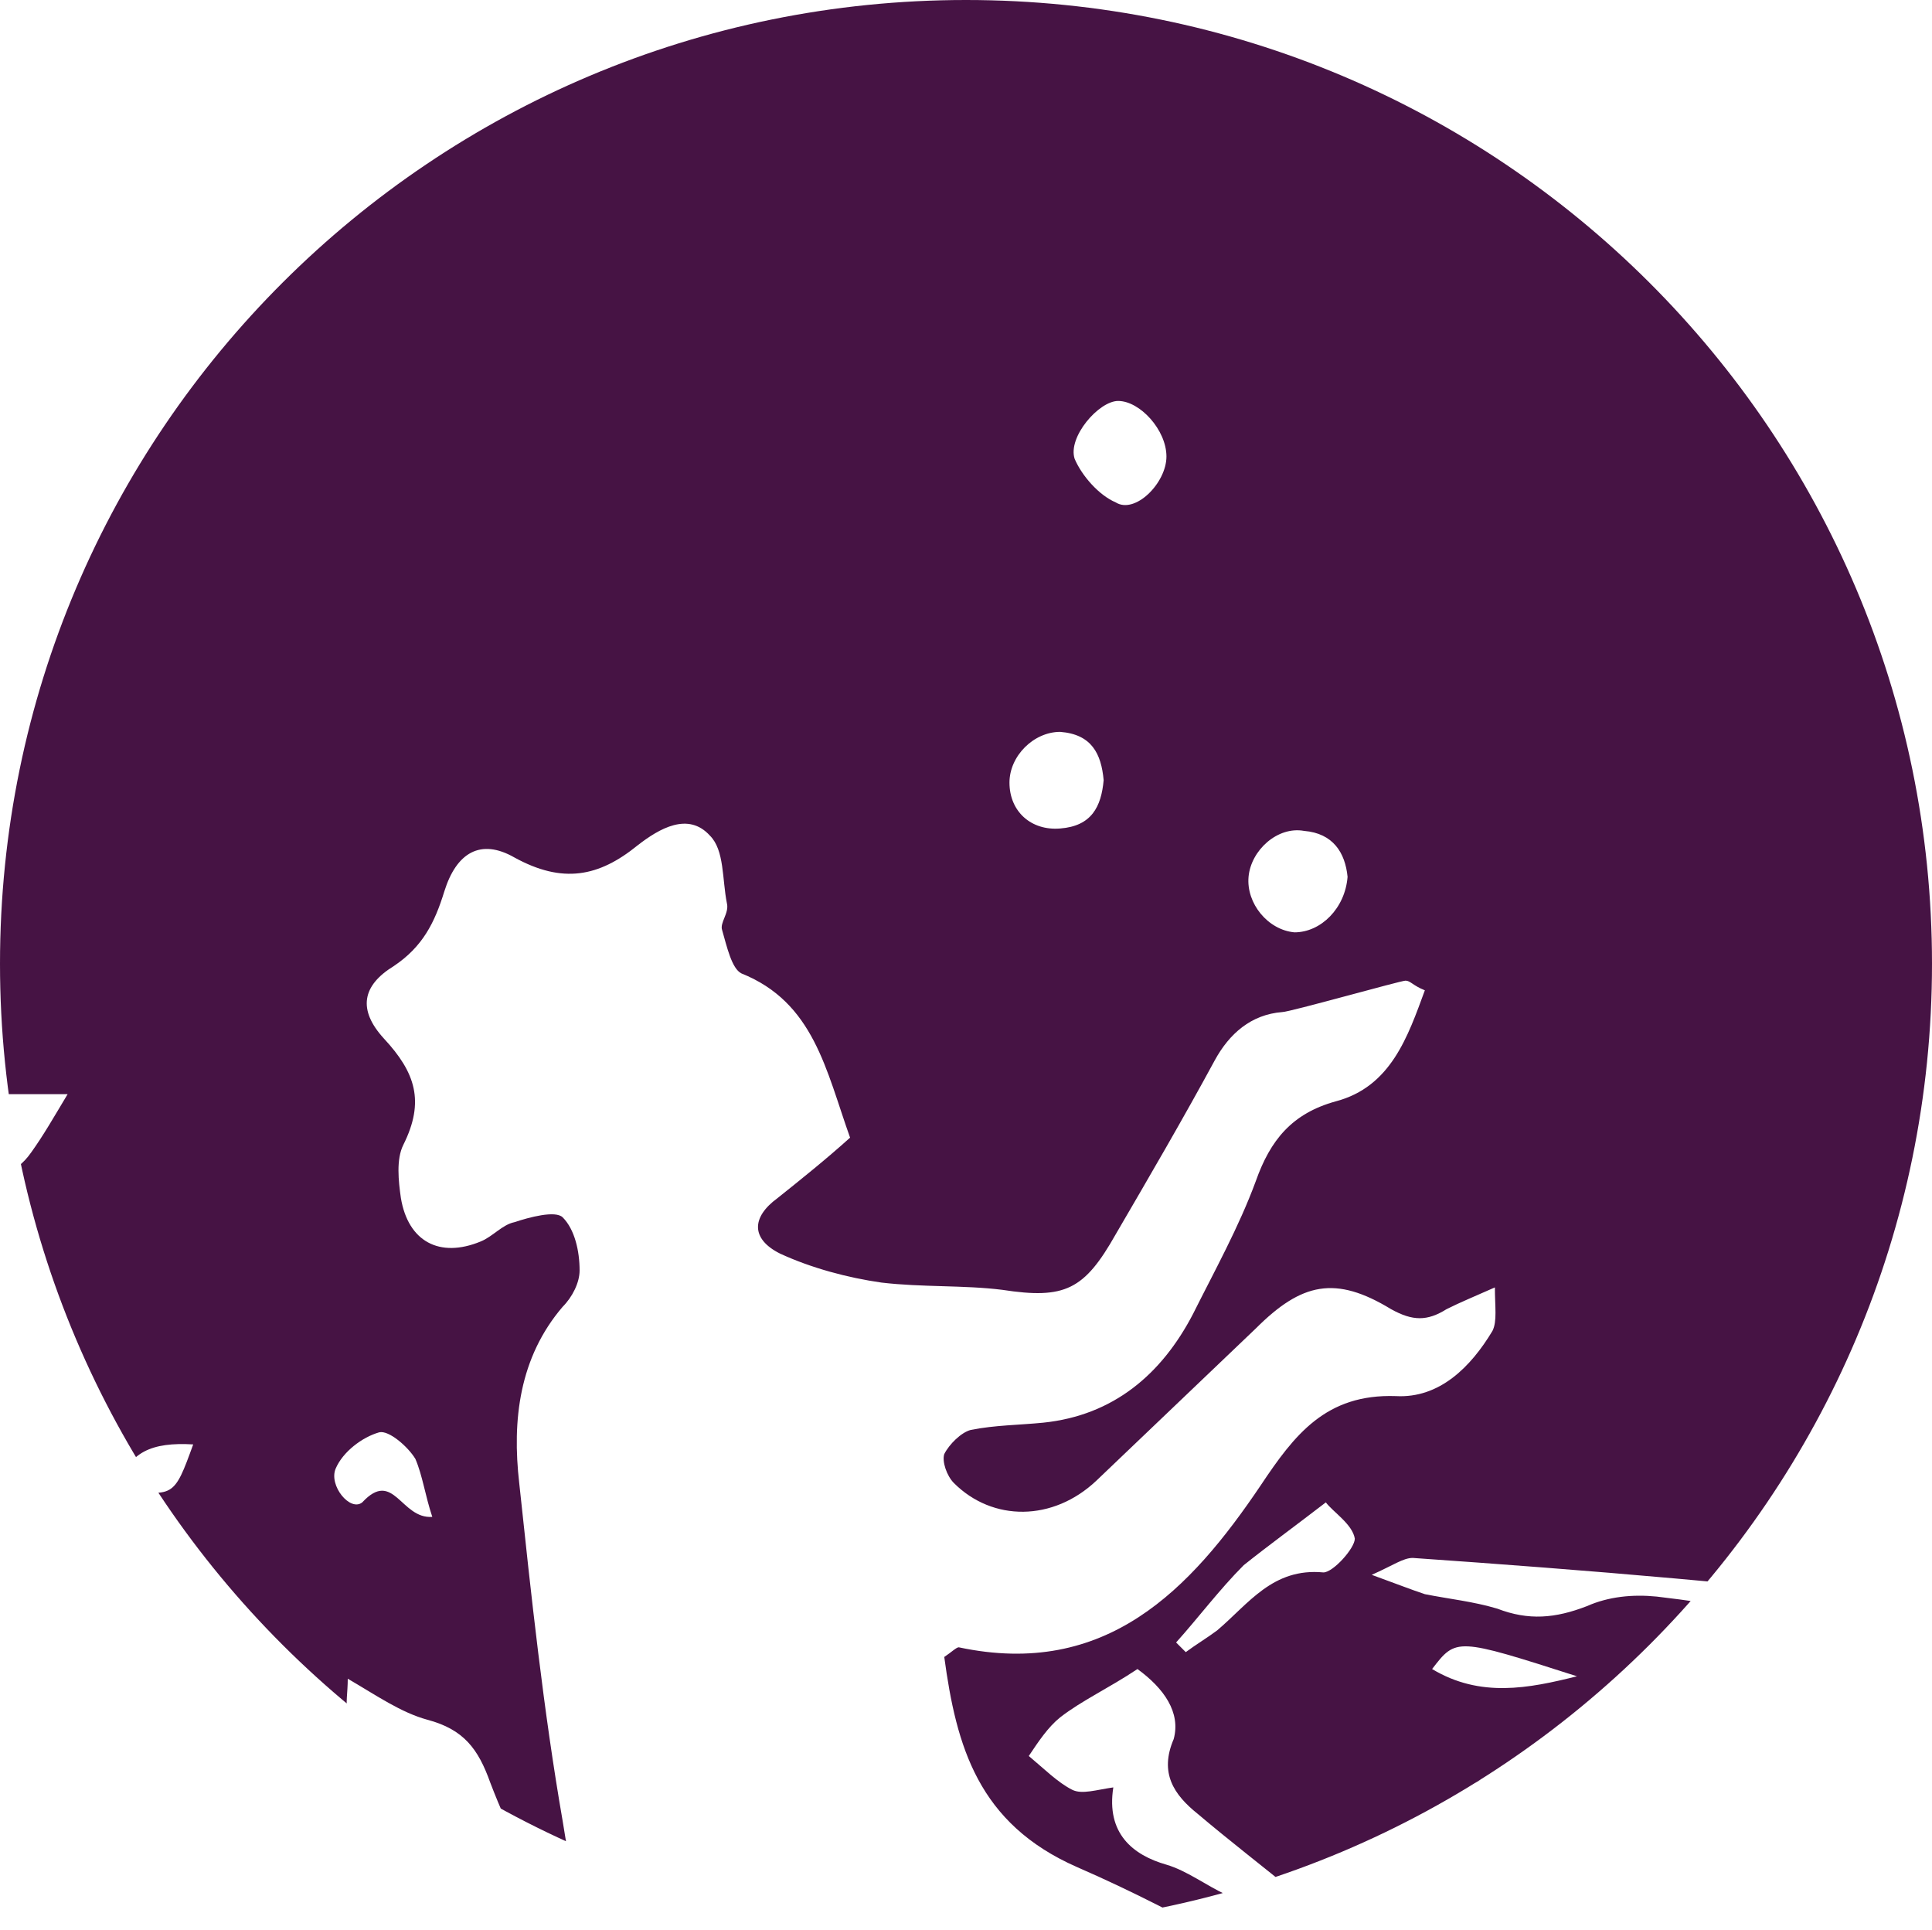
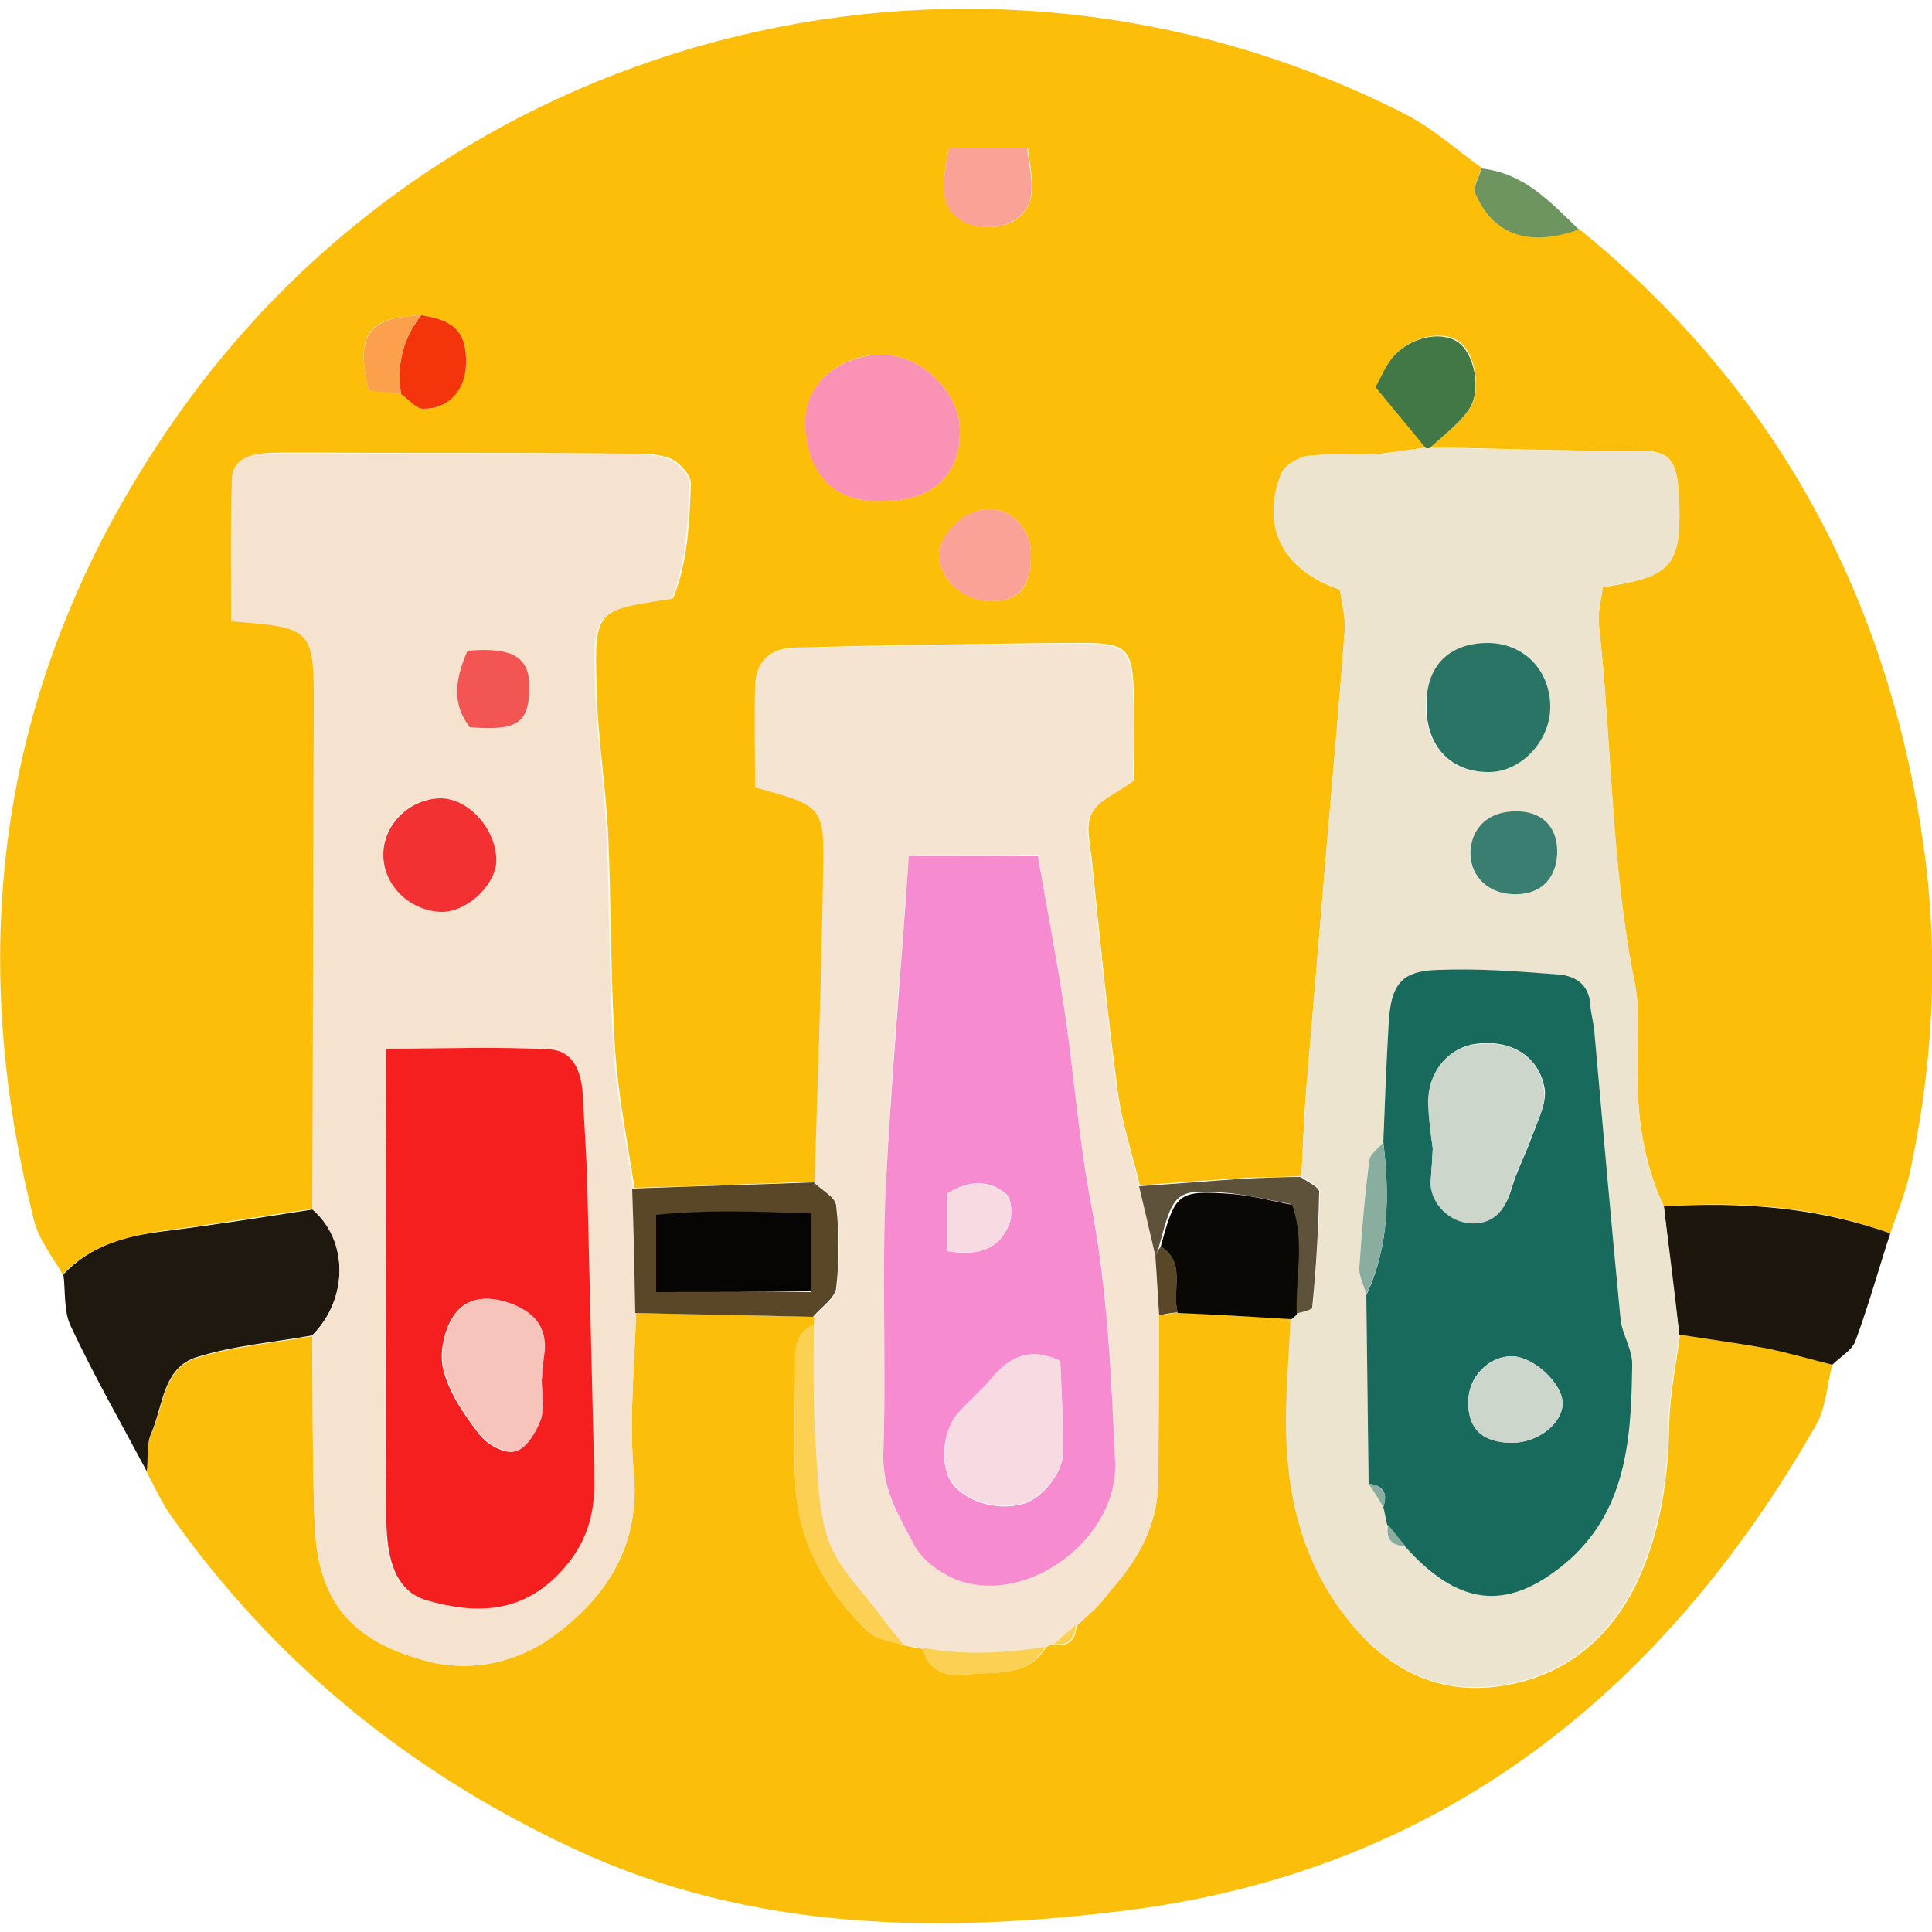
- <svg xmlns="http://www.w3.org/2000/svg" xmlns:xlink="http://www.w3.org/1999/xlink" version="1.1" id="Layer_1" x="0px" y="0px" viewBox="0 0 80 79.9" style="enable-background:new 0 0 80 79.9;" xml:space="preserve">
-   <style type="text/css">
- 	.st0{clip-path:url(#XMLID_21_);}
- 	.st1{fill-rule:evenodd;clip-rule:evenodd;fill:#461344;}
- </style>
-   <g id="XMLID_2_">
-     <defs>
-       <ellipse id="XMLID_3_" cx="40" cy="39.9" rx="40" ry="39.9" />
-     </defs>
-     <clipPath id="XMLID_21_">
-       <use xlink:href="#XMLID_3_" style="overflow:visible;" />
-     </clipPath>
-     <g id="CoMIv9.tif_1_" class="st0">
-       <g id="XMLID_4_">
-         <path id="XMLID_1403_" class="st1" d="M-61.1-4.4c2.2,4,5,7.7,9.5,9.8c2.5,1.2,4.7,3,7,4.4c1.1,0.7,1.4,1.6,0.8,2.8     c-3.1,5.9-5.4,12.1-6.8,18.7c-0.1,0.4-0.3,0.9-0.5,1.3c-2.5,4.3-5,8.6-7.5,12.9c-1.2,2-2.5,3.9-3.5,6c-0.6,1.1-0.9,2.4-1.1,3.7     c-0.4,3.3-0.6,6.6-1.1,9.9c-0.5,3.1-1.3,6.1-2.1,9.1c-0.4,1.7-1,3.4-1.3,5.1c-1,4.4-2.8,8.4-4.9,12.3c-0.3,0.5-1,0.9-1.8,1     c1.1-2.3,2.2-4.5,3.3-6.8c1.3-2.7,2.7-5.3,2.5-8.4c0-0.4,0.1-0.9,0.3-1.4c1.2-2.8,1-5.9,2.5-8.6c0.2-0.4,0.2-1.1,0.1-1.6     c-0.2-1.3,0-2.5,0.6-3.7c0.5-1,0.5-2.3,0.4-3.5c-0.2-1.8,0-3.4,0.7-5.1c0.9-2,1.5-4.1,2.2-6.3c-0.9-1.2-2.2-1.1-3.5-1     c-4,0.3-7.9,0.6-11.9,0.9 M93.8-15.6c0,4.6-0.2,9.2-0.1,13.9c0.2,7.9,0.2,15.7-0.2,23.5c-0.2,5.1,0.1,10.3,0.1,15.5     c0,9.2,0.1,18.5-0.3,27.7c-0.1,2.8-0.4,5.5-0.1,8.3c0.1,1.5-0.1,2.9-0.2,4.4c0,1.2-0.1,2.4-0.1,3.6c0.1,2.9,0.3,5.7,0.3,8.6     c0.1,2.4,0.1,4.8,0.1,7.2c0,2.4-0.3,2.7-2.7,2.7c-7.6-0.1-15.1-1.5-22.6-2.6c-1.7-0.3-3.5-0.4-5.2-0.6c-1.6-0.2-2-0.7-1.5-2.2     c1.8-4.7-0.3-7.9-3.6-9.9c-4.2-2.6-8.5-5.2-13.1-7.2c-4.1-1.8-5-5-5.5-8.7c0.3-0.2,0.5-0.4,0.6-0.4c6.1,1.3,9.6-2.4,12.5-6.7     c1.4-2.1,2.7-3.8,5.6-3.7c1.8,0.1,3.1-1.2,4-2.7c0.2-0.4,0.1-1,0.1-1.8c-0.9,0.4-1.4,0.6-2,0.9c-0.8,0.5-1.4,0.5-2.3,0     c-2.3-1.4-3.7-1.1-5.6,0.8c-2.2,2.1-4.4,4.2-6.6,6.3c-1.8,1.7-4.3,1.7-5.9,0.1c-0.3-0.3-0.5-0.9-0.4-1.2c0.2-0.4,0.7-0.9,1.1-1     c1-0.2,2-0.2,3-0.3c2.9-0.3,4.9-2,6.2-4.5c0.9-1.8,1.9-3.6,2.6-5.5c0.6-1.7,1.5-2.8,3.3-3.3c2.3-0.6,3-2.7,3.7-4.6     c-0.5-0.2-0.6-0.4-0.8-0.4c-0.2,0-4.8,1.3-5.1,1.3c-1.3,0.1-2.2,0.9-2.8,2c-1.3,2.4-2.7,4.8-4.1,7.2c-1.3,2.3-2.1,2.7-4.7,2.3     c-1.6-0.2-3.3-0.1-5-0.3c-1.4-0.2-2.9-0.6-4.2-1.2c-1.2-0.6-1.2-1.5-0.1-2.3c1-0.8,2-1.6,3-2.5c-1-2.8-1.5-5.6-4.5-6.8     c-0.4-0.2-0.6-1.1-0.8-1.8c-0.1-0.3,0.3-0.7,0.2-1.1c-0.2-1-0.1-2.2-0.7-2.8c-0.9-1-2.1-0.3-3,0.4c-1.6,1.3-3.1,1.6-5.1,0.5     c-1.4-0.8-2.4-0.2-2.9,1.4c-0.4,1.3-0.9,2.3-2.1,3.1c-1.3,0.8-1.5,1.8-0.4,3c1.3,1.4,1.7,2.6,0.8,4.4c-0.3,0.6-0.2,1.5-0.1,2.2     c0.3,1.8,1.6,2.5,3.3,1.8c0.5-0.2,0.9-0.7,1.4-0.8c0.6-0.2,1.7-0.5,2-0.2c0.5,0.5,0.7,1.4,0.7,2.2c0,0.5-0.3,1.1-0.7,1.5     c-1.8,2.1-2.1,4.7-1.8,7.3c0.5,4.7,1,9.4,1.8,14c0.3,1.8,0.5,3.9,2.8,5.1c1.5,0.7,0.7,2.4,0.3,3.7c-1.2,0.3-1.6-0.3-1.9-1.2     c-0.4-1-0.9-1.9-1.4-2.9c-0.9-2.1-2-4.2-2.8-6.3c-0.5-1.4-1.1-2.2-2.6-2.6c-1.1-0.3-2.1-1-3.3-1.7c0,0.6-0.1,1,0,1.4     c0.2,0.7,0.5,1.4,0.6,2.1c0.4,3.8-1.2,5.5-5,5.4c-0.2,0-0.4,0-0.6,0c-3.4-1.5-7.3-0.8-10.8-1.9C-2.4,75.8-4,76-5.4,76.9     c-0.6,0.3-1.1,0.7-1.7,1c-1.9,0.9-2.2,0.7-2.9-1.3c-1.5-4.3-0.8-8.8-1.9-13.1c-0.1-0.3-0.1-0.7-0.3-1.5c-0.5,0.9-1,1.3-1.1,1.9     c-0.7,3.2-1.3,6.4-0.4,9.8c0.3,1.3,0.3,2.7,0.4,4.6c-1.1-0.7-1.7-1-2.4-1.5c-0.5,1.6-0.9,3.1-1.4,4.7c-0.2,0-0.4-0.1-0.6-0.1     c0.1-1,0.1-2.1,0.3-3.1c0.8-5.1,1.7-10.2,2.5-15.3c0.1-0.5,0.1-0.9,0.2-1.4c1.4-5.7-1-10.7-3.4-15.5c-1-1.9-2.7-3.5-4.1-5.2     c-1.3-1.6-1.8-3.4-0.8-5.4c1.1-2.1,2.6-3.3,5.1-3.2c4,0.1,7.8-0.9,10.9-3.2c4.7-3.5,6.3-6,4.6-11.6c-0.7-2.4-2.8-4.5-4.5-6.6     c-5-5.8-11.6-9-18.8-11.1c-1.8-0.5-2.6-1.3-2.6-3.2c0-3.5-0.2-7-0.5-10.5 M58.8,80.3c2.8,0.2,3.5,0.6,3.1,1.8     c-0.6,1.4,0.1,2.5,0.5,3.7c0.6,1.9,1.3,3.8,1.9,5.8c0.6,1.7,1.3,3.2,3.4,3.5c2.8-4,2.8-4.9,0-8.5c-0.1-0.1-0.1-0.1-0.2-0.2     c-1.3-2.7-3.7-4.8-3.4-8.2c0.1-1.1-0.5-2.3-1-3.4c-0.4-1.1-1.4-1.3-2.2-0.5c-0.9,1-1.6,2.3-2.1,3.5     C58.4,78.3,58.7,79.3,58.8,80.3z M-16.7,45.5c1,2.3,1.6,4.6,2.9,6.4c1.1,1.5,1.5,2.8,1.1,4.5c-0.2,0.9-0.1,1.8,1.1,2.3     c0.6,0.3,1,1.1,1.6,1.4c0.6,0.3,1.5,0.7,1.9,0.4c0.4-0.3,0.8-1.4,0.6-1.9c-0.4-0.8-1.2-1.5-1.9-2.1c-0.3-0.3-0.8-0.5-1.5-0.8     C-9.8,55-9,54.5-8.2,54c-0.5-1.6-2.7-0.8-2.9-2.5c-0.2-1.2-0.7-2.4-1-3.2c-1-0.3-1.5-0.4-2-0.5c0.3-0.5,0.6-1,1.1-1.4     c0.3-0.2,0.9-0.3,1.3-0.3c2.7,0.1,5.3,0.2,8,0.3c1.1,0.1,2.1,0.3,2.8,1.4c0.7,1,1.5,0.9,2.2-0.1c0.5-0.7,0.9-1.4,1.5-2.4     c-2.4,0-4.5,0-6.6,0c-2.2,0-4.4,0-6.6,0C-12.4,45.5-14.5,45.5-16.7,45.5z M47.1,69.1c-1.2,0.8-2.3,1.3-3.2,2     c-0.5,0.4-0.9,1-1.3,1.6c0.6,0.5,1.2,1.1,1.8,1.4c0.4,0.2,1,0,1.7-0.1c-0.3,1.9,0.8,2.8,2.2,3.2c1.7,0.5,3.1,2.4,5.5,1.3     c-1.6-1.3-2.9-2.3-4.2-3.4c-1-0.8-1.6-1.7-1-3.1C48.9,70.9,48.2,69.9,47.1,69.1z M81.6,96c-2.2-4-5.4-3.5-8.4-3.2     c-1.5,0.1-2.6,0.8-2.8,2.9c2.9,0,5.5,1.4,8.3,1C79.5,96.5,80.3,96.2,81.6,96z M56.8,65.2c1.1,0.4,1.6,0.6,2.2,0.8     c1,0.2,2,0.3,3,0.6c1.3,0.5,2.4,0.4,3.7-0.1c0.9-0.4,1.9-0.5,2.9-0.4c2.6,0.3,5.1,0.8,7.7,1.2c1.4,0.2,2.8,0.1,4-0.8     C73,65.6,65.7,65,58.5,64.5C58.1,64.5,57.7,64.8,56.8,65.2z M2.5,70.2c2.6,1,4.5,1.8,6.6,1.8c0.9,0,1.9-0.2,2.1-1.4     c0.3-1.8-1.5-3.8-3.2-3.2C6.3,68,4.7,69,2.5,70.2z M48.7,68c0.1,0.1,0.3,0.3,0.4,0.4c0.4-0.3,0.9-0.6,1.3-0.9     c1.3-1.1,2.3-2.6,4.4-2.4c0.4,0,1.3-1,1.3-1.4c-0.1-0.6-0.9-1.1-1.2-1.5c-1.3,1-2.4,1.8-3.4,2.6C50.5,65.8,49.6,67,48.7,68z      M45.7,32.3c-0.1-1.1-0.5-1.9-1.8-2c-1.1,0-2.1,1-2.1,2.1c0,1.2,0.9,2,2.1,1.9C45.2,34.2,45.6,33.4,45.7,32.3z M55.8,36.3     c-0.1-1-0.6-1.8-1.8-1.9c-1.1-0.2-2.2,0.8-2.3,1.9c-0.1,1.1,0.8,2.2,1.9,2.3C54.7,38.6,55.7,37.6,55.8,36.3z M48.3,18.9     c0-1.1-1.1-2.3-2-2.3c-0.8,0-2.1,1.5-1.8,2.4c0.3,0.7,1,1.5,1.7,1.8C47,21.3,48.3,20,48.3,18.9z M17.9,62.8     c-0.3-0.9-0.4-1.7-0.7-2.4c-0.3-0.5-1.1-1.2-1.5-1.1c-0.7,0.2-1.5,0.8-1.8,1.5c-0.3,0.7,0.6,1.8,1.1,1.4     C16.3,60.8,16.6,62.9,17.9,62.8z M65.3,69.4c-5-1.6-5-1.6-6-0.3C61.3,70.3,63.3,69.9,65.3,69.4z M-3.7,64.7     c-0.8-0.6-1.3-1.1-1.8-1.1c-0.5,0-1.2,0.5-1.4,1c-0.2,0.9,0.5,1.4,1.3,1.3C-5,65.7-4.5,65.2-3.7,64.7z M8,59.8     c-1.7-0.1-2.7,0.3-3.1,1.8C7.2,62,7.2,62,8,59.8z" />
-         <path id="XMLID_264_" class="st1" d="M19.6,79.6c-2.3-0.5-2.5-2-0.5-4.5C19.3,76.8,19.5,78.1,19.6,79.6z" />
-         <path id="XMLID_135_" class="st1" d="M58.8,80.3c0-1-0.4-2-0.1-2.7c0.5-1.3,1.2-2.5,2.1-3.5c0.7-0.9,1.7-0.6,2.2,0.5     c0.4,1.1,1.1,2.3,1,3.4c-0.3,3.4,2.1,5.6,3.4,8.2c0,0.1,0.1,0.1,0.2,0.2c2.9,3.7,2.9,4.5,0,8.5c-2-0.2-2.8-1.7-3.4-3.5     c-0.6-1.9-1.2-3.9-1.9-5.8c-0.4-1.2-1-2.2-0.5-3.7C62.3,80.9,61.5,80.4,58.8,80.3z" />
-         <path id="XMLID_133_" class="st1" d="M81.6,96c-1.2,0.3-2.1,0.5-3,0.6c-2.9,0.4-5.4-1-8.3-1c0.2-2.1,1.4-2.8,2.8-2.9     C76.2,92.5,79.4,91.9,81.6,96z" />
-         <path id="XMLID_132_" class="st1" d="M2.5,70.2C4.7,69,6.3,68,8.1,67.4c1.7-0.6,3.5,1.4,3.2,3.2c-0.2,1.2-1.1,1.4-2.1,1.4     C7.1,71.9,5.1,71.2,2.5,70.2z" />
-         <path id="XMLID_119_" class="st1" d="M-3.7,64.7c-0.9,0.5-1.3,1-1.8,1.1c-0.8,0.1-1.5-0.4-1.3-1.3c0.1-0.4,0.9-0.9,1.4-1     C-5,63.5-4.5,64.1-3.7,64.7z" />
-         <path id="XMLID_1364_" class="st1" d="M104.6,69.6c2-1.1,4.1-1,6.1-0.5" />
-       </g>
-     </g>
+ <svg xmlns="http://www.w3.org/2000/svg" version="1.1" id="Layer_1" x="0px" y="0px" viewBox="0 0 250 250" enable-background="new 0 0 250 250" xml:space="preserve">
+   <g id="XMLID_108_">
+     <path id="XMLID_166_" fill="#FDBE09" d="M8.1,164.9c-1.3-2.3-3.1-4.5-3.7-7c-9.5-37.7-3.7-72.8,18.9-104.6   C59,3.1,126.8-13.3,181.9,14.8c3.5,1.8,6.6,4.6,9.8,6.9c-0.3,1.1-1.1,2.4-0.8,3.2c2.2,5.4,6.9,7,13.4,4.7   c24.9,20.2,39.4,46.4,44.3,77.8c2.4,15,1.7,30-1.6,44.9c-0.6,2.5-1.6,4.9-2.4,7.3c-9.5-3.5-19.3-4.2-29.3-3.5   c-3-6.4-3.6-13.1-3.4-20.1c0.1-3,0.2-6.1-0.4-9c-3.1-15.2-2.9-30.7-4.6-46.1c-0.2-1.6,0.3-3.3,0.5-4.9c1.6-0.3,2.6-0.4,3.7-0.7   c4.6-1,6.1-2.8,6.2-7.5c0-1.5,0-3-0.1-4.5c-0.4-4.4-1.6-5.1-6.2-5c-8.6,0.1-17.2-0.3-25.9-0.4c1.7-1.6,3.7-3.1,5-4.9   c1.7-2.5,0.8-7.3-1.3-8.8c-2.2-1.6-6.5-0.6-8.6,2.1c-0.8,1-1.3,2.2-2.1,3.7c2.2,2.7,4.3,5.3,6.5,7.9c-2.3,0.3-4.7,0.7-7,0.9   c-2.8,0.2-5.6-0.1-8.4,0.2c-1.2,0.2-3,1.2-3.4,2.3c-2.7,6.7,0.1,12.5,7.6,15c0.2,1.7,0.8,3.5,0.6,5.4c-0.7,9.2-1.5,18.3-2.3,27.5   c-0.9,10.7-1.8,21.4-2.7,32.1c-0.3,3.6-0.4,7.3-0.6,10.9c-2.3,0.1-4.7,0.1-7,0.2c-4.6,0.3-9.3,0.6-13.9,1c-1-4.2-2.4-8.3-2.9-12.5   c-1.3-9.8-2.3-19.6-3.3-29.5c-0.2-2.1-0.9-4.6,0-6.2c0.9-1.8,3.4-2.8,5.4-4.2c0-3.8,0.1-7.9,0-11.9c-0.2-5.1-1.1-5.9-6.3-5.9   c-8.4,0-16.9,0.2-25.3,0.3c-4.1,0.1-8.2,0.2-12.3,0.3c-3.1,0.1-4.9,1.7-5,4.8c-0.1,4.5,0,9,0,13.2c8.8,2.4,9,2.4,8.8,11.1   c-0.3,13.3-0.7,26.7-1.1,40c-7.8,0.3-15.6,0.6-23.4,0.8c-0.9-5.9-2.1-11.9-2.5-17.8c-0.6-9.2-0.5-18.5-0.9-27.8   c-0.3-6.4-1.4-12.8-1.5-19.3c-0.3-9.9-0.1-9.9,9.9-11.4c1.9-4.6,2.1-9.7,2.3-14.8c0-1.1-1.4-2.7-2.5-3.2c-1.5-0.7-3.4-0.7-5.1-0.7   c-11.3-0.1-22.5-0.1-33.8-0.1c-4.3,0-8.7-0.1-13,0c-2.2,0.1-4.7,0.5-4.8,3.3c-0.2,6.1-0.1,12.3-0.1,18.4c10.6,0.7,10.8,1,10.7,10.8   c-0.1,21.8-0.1,43.5-0.2,65.3c-6.4,0.9-12.7,2-19.1,2.8C16.4,159.9,11.7,161.1,8.1,164.9z M54.5,40.8c-7,0.3-8.5,2.4-6.8,9.7   c1.3,0.1,2.8,0.3,4.2,0.5c1,0.7,1.9,1.9,2.9,1.9c3.3,0,5.3-2.4,5.5-5.8C60.4,43.1,58.9,41.4,54.5,40.8z M114.2,64.8   c6.4,0.1,10.1-3.3,10-9.2c-0.1-4.9-5-9.7-10.1-9.7c-5.6,0-9.9,3.8-9.9,8.9C104.4,60.3,107.2,65.2,114.2,64.8z M133.4,71.4   c-0.1-3.1-2.7-5.7-5.7-5.5c-3,0.1-6.4,3.6-6.2,6.2c0.3,3.1,3.3,5.6,6.7,5.7C132,77.8,133.5,75.8,133.4,71.4z M122.8,19.1   c-0.7,4-1.7,7.8,2.2,9.7c1.6,0.8,4.4,0.8,6-0.1c3.7-2.2,2.4-5.8,2-9.6C129.5,19.1,126.4,19.1,122.8,19.1z" />
+     <path id="XMLID_165_" fill="#FBBE0B" d="M237.1,176.6c-0.7,2.6-0.8,5.5-2.1,7.8c-19.9,34.8-48.8,57.7-89.2,62.8   c-24,3-48.4,2.8-71.4-7.9c-21.3-9.9-38.8-24.1-52.3-43.2c-1.2-1.7-2.1-3.7-3.1-5.6c0.2-1.7-0.1-3.5,0.6-5c1.6-3.5,1.5-8.5,5.9-9.8   c4.8-1.5,9.9-1.9,14.9-2.8c0.1,8,0,15.9,0.3,23.9c0.3,10.1,4.4,15.3,14,18c6.2,1.8,12.4,0.3,17.2-3.3c6.7-5,11-11.7,10.1-21   c-0.6-6.8,0.1-13.7,0.3-20.6c7.7,0.2,15.3,0.3,23,0.5c0.1,0.3,0.1,0.7,0,1c-2.4,1.1-2.4,3.3-2.4,5.4c0,4.9-0.2,9.8,0,14.8   c0.3,7.9,4,14.3,9.5,19.6c1.1,1,3.1,1.1,4.6,1.7c0.8,0.2,1.6,0.3,2.5,0.5c0.7,2.8,2.8,3.6,5.3,3.3c3.8-0.5,8.1,0.5,10.6-3.6   c0.3-0.2,0.7-0.3,1.1-0.3c1.8,0.3,2.7-0.6,2.8-2.4c0.9-0.9,1.9-1.7,2.8-2.6c0.8-0.9,1.5-1.9,2.3-2.8c3.4-4,5.5-8.4,5.5-13.7   c0-7,0.1-14.1,0.1-21.1c0.8-0.1,1.6-0.2,2.4-0.4c4.9,0.3,9.8,0.6,14.7,0.8c-0.2,4.5-0.6,9-0.6,13.5c0,9.7,2.2,18.6,8.6,26.3   c4.7,5.6,10.8,8.7,18.1,7.9c8.7-0.9,15.1-6,18.7-13.7c3-6.4,4-13.4,4.1-20.5c0.1-3.8,0.9-7.6,1.4-11.4c3.8,0.6,7.6,1.1,11.4,1.8   C231.5,175,234.3,175.9,237.1,176.6z" />
+     <path id="XMLID_164_" fill="#1E180F" d="M40.4,172.8c-5,0.9-10.1,1.3-14.9,2.8c-4.4,1.3-4.4,6.3-5.9,9.8c-0.7,1.5-0.4,3.3-0.6,5   c-3.3-6.2-6.8-12.3-9.8-18.7c-1-2-0.7-4.6-1-6.8c3.6-3.8,8.2-5,13.2-5.6c6.4-0.8,12.7-1.8,19.1-2.8   C45.1,160.5,45.1,168.1,40.4,172.8z" />
+     <path id="XMLID_163_" fill="#1C160C" d="M237.1,176.6c-2.8-0.7-5.5-1.5-8.4-2.1c-3.8-0.7-7.6-1.2-11.4-1.8   c-0.7-5.5-1.4-11.1-2-16.6c10-0.6,19.8,0.1,29.3,3.5c-1.5,4.6-2.8,9.3-4.5,13.9C239.7,174.7,238.1,175.6,237.1,176.6z" />
+     <path id="XMLID_162_" fill="#6E945F" d="M204.3,29.7c-6.5,2.3-11.1,0.7-13.4-4.7c-0.3-0.8,0.5-2.1,0.8-3.2   C197.2,22.4,200.6,26.1,204.3,29.7z" />
+     <path id="XMLID_157_" fill="#F6E3CF" d="M40.4,172.8c4.7-4.7,4.7-12.3,0-16.3c0.1-21.8,0.1-43.5,0.2-65.3c0-9.8-0.2-10-10.7-10.8   c0-6.1-0.1-12.2,0.1-18.4c0.1-2.8,2.6-3.3,4.8-3.3c4.3-0.1,8.7,0,13,0c11.3,0,22.5,0,33.8,0.1c1.7,0,3.6,0,5.1,0.7   c1.1,0.5,2.6,2.1,2.5,3.2c-0.2,5.1-0.4,10.2-2.3,14.8c-10,1.5-10.2,1.5-9.9,11.4c0.2,6.4,1.2,12.8,1.5,19.3   c0.4,9.2,0.3,18.5,0.9,27.8c0.4,6,1.7,11.9,2.5,17.8c0.1,5.4,0.2,10.7,0.4,16.1c-0.2,6.9-0.9,13.8-0.3,20.6   c0.9,9.3-3.4,15.9-10.1,21c-4.8,3.6-11,5.1-17.2,3.3c-9.6-2.7-13.7-7.9-14-18C40.4,188.8,40.5,180.8,40.4,172.8z M49.9,135.7   c0,6.6,0,12.4,0,18.1c0,14.4-0.1,28.9,0,43.3c0,4.1,0.9,8.8,5.3,10c6.3,1.7,12.5,1.8,17.7-4.2c3.2-3.7,4-7.4,3.9-11.8   c-0.3-12.5-0.6-25-0.9-37.5c-0.1-4.1-0.4-8.1-0.6-12.1c-0.1-2.8-1.2-5.6-4.2-5.7C64.3,135.4,57.4,135.7,49.9,135.7z M57,118   c3.2,0.1,6.9-3.1,7.1-6.2c0.3-4.1-3.3-8.4-7.1-8.5c-4-0.1-7.5,3.3-7.5,7.3C49.6,114.5,52.9,117.8,57,118z M60.5,84.2   c-1.6,3.6-2.2,6.9,0.3,9.9c6,0.5,7.6-0.5,7.7-4.6C68.7,85.1,66.6,83.7,60.5,84.2z" />
+     <path id="XMLID_152_" fill="#ECE4CF" d="M215.3,156.1c0.7,5.5,1.4,11.1,2,16.6c-0.5,3.8-1.3,7.6-1.4,11.3   c-0.1,7.1-1.1,14.1-4.1,20.5c-3.6,7.8-10,12.8-18.7,13.7c-7.3,0.8-13.3-2.3-18.1-7.9c-6.4-7.6-8.6-16.6-8.6-26.3   c0-4.5,0.4-9,0.6-13.5c0.3-0.2,0.5-0.4,0.7-0.6c0.8-0.3,2.2-0.5,2.2-0.8c0.4-5,0.8-10,0.9-15c0-0.6-1.6-1.3-2.4-1.9   c0.2-3.6,0.4-7.3,0.6-10.9c0.9-10.7,1.8-21.4,2.7-32.1c0.8-9.2,1.6-18.3,2.3-27.5c0.1-1.8-0.4-3.7-0.6-5.4   c-7.5-2.5-10.3-8.3-7.6-15c0.4-1.1,2.2-2.1,3.4-2.3c2.8-0.4,5.6-0.1,8.4-0.2c2.3-0.1,4.7-0.6,7-0.9c0,0,0.5,0,0.5,0   c8.6,0.2,17.2,0.5,25.9,0.4c4.6,0,5.8,0.6,6.2,5c0.1,1.5,0.2,3,0.1,4.5c-0.1,4.7-1.6,6.5-6.2,7.5c-1.1,0.2-2.1,0.4-3.7,0.7   c-0.2,1.6-0.7,3.3-0.5,4.9c1.7,15.3,1.6,30.9,4.6,46.1c0.6,2.9,0.5,6,0.4,9C211.7,143,212.2,149.7,215.3,156.1z M181.8,200.1   c6.7,7.6,13,8.4,20.5,2.4c8.2-6.7,8.9-16.2,8.9-25.8c0-2-1.3-4-1.5-6c-1.2-12.4-2.3-24.9-3.4-37.3c-0.1-1.1-0.4-2.1-0.5-3.2   c-0.1-2.6-1.8-4-4.1-4.1c-5.2-0.3-10.3-0.8-15.5-0.6c-4.9,0.2-6.3,1.9-6.5,6.8c-0.3,5.2-0.5,10.3-0.7,15.5   c-0.6,0.8-1.7,1.5-1.8,2.3c-0.6,4.6-1,9.2-1.3,13.9c-0.1,1.2,0.6,2.3,0.9,3.5c0.1,8.1,0.2,16.3,0.3,24.4c0.6,1,1.3,2,1.9,3   c0.2,0.8,0.3,1.5,0.5,2.3C179.3,199.1,180,200,181.8,200.1z M192.5,83.2c-5,0-7.9,3-8,8.1c-0.1,5.3,3.2,8.7,8.2,8.6   c4.2-0.1,7.9-4.2,7.8-8.6C200.5,86.5,197.1,83.1,192.5,83.2z M195.6,115.7c3.6,0.2,5.7-1.7,5.9-5.2c0.1-3.2-1.6-5.3-4.8-5.5   c-3.6-0.2-6,1.6-6.4,4.8C189.9,113,192.2,115.5,195.6,115.7z" />
+     <path id="XMLID_149_" fill="#F6E4D3" d="M105.3,171.4c0.1-0.3,0.1-0.7,0-1c1-1.2,2.8-2.3,3-3.7c0.4-3.5,0.4-7.2,0-10.7   c-0.1-1.1-1.9-2-2.9-3c0.4-13.3,0.9-26.7,1.1-40c0.2-8.7,0-8.7-8.8-11.1c0-4.3-0.1-8.7,0-13.2c0.1-3.1,1.9-4.7,5-4.8   c4.1-0.1,8.2-0.3,12.3-0.3c8.4-0.1,16.9-0.3,25.3-0.3c5.2,0,6,0.8,6.3,5.9c0.2,4.1,0,8.1,0,11.9c-2,1.5-4.5,2.5-5.4,4.2   c-0.9,1.6-0.2,4.1,0,6.2c1,9.8,2,19.7,3.3,29.5c0.6,4.2,1.9,8.3,2.9,12.5c0.7,3,1.4,6,2.1,9c0.2,2.6,0.3,5.1,0.5,7.7   c0,7-0.1,14.1-0.1,21.1c0,5.3-2.1,9.8-5.5,13.7c-0.8,0.9-1.5,1.9-2.3,2.8c-0.9,0.9-1.9,1.7-2.8,2.6c-0.9,0.8-1.9,1.6-2.8,2.4   c-0.4,0-0.7,0.1-1.1,0.3c-5.1,0.9-10.2,1.1-15.3,0.2c-0.2,0-0.4,0.1-0.6,0.1c-0.8-0.2-1.6-0.3-2.5-0.5c-1-1.3-2-2.5-3-3.8   c-2.4-3.2-5.5-6.2-6.8-9.8c-1.5-4.1-1.5-8.7-1.7-13.2C105.2,181.2,105.3,176.3,105.3,171.4z M117.6,110.8c-1.1,14.9-2.4,29-3,43.1   c-0.5,11.4,0.1,22.9-0.3,34.3c-0.2,4.7,2.1,8.2,4.1,11.8c1.2,2.2,4.1,4.1,6.6,4.7c9,2.3,19.7-6.2,19.3-15.6   c-0.5-11.1-0.9-22.4-3.1-33.3c-1.6-8.3-2.2-16.6-3.4-24.8c-1-6.7-2.3-13.4-3.5-20.3C128.8,110.8,123.4,110.8,117.6,110.8z" />
+     <path id="XMLID_148_" fill="#F992B4" d="M114.2,64.8c-7,0.4-9.9-4.5-10-10c-0.1-5.1,4.3-8.8,9.9-8.9c5,0,10,4.7,10.1,9.7   C124.3,61.5,120.6,64.9,114.2,64.8z" />
+     <path id="XMLID_145_" fill="#594728" d="M105.3,153c1,1,2.8,1.9,2.9,3c0.4,3.5,0.4,7.2,0,10.7c-0.2,1.3-1.9,2.4-3,3.7   c-7.7-0.2-15.3-0.3-23-0.5c-0.1-5.4-0.2-10.7-0.4-16.1C89.7,153.5,97.5,153.3,105.3,153z M84.9,167.2c7.1,0,13.5,0,20,0   c0-3.6,0-6.6,0-10.1c-7-0.2-13.5-0.6-20,0.2C84.9,161,84.9,163.9,84.9,167.2z" />
+     <path id="XMLID_144_" fill="#427746" d="M185,58c0,0-0.5,0-0.5,0c-2.1-2.6-4.3-5.2-6.5-7.9c0.8-1.5,1.3-2.7,2.1-3.7   c2.1-2.7,6.3-3.7,8.6-2.1c2.1,1.5,3.1,6.3,1.3,8.8C188.7,54.9,186.7,56.4,185,58z" />
+     <path id="XMLID_143_" fill="#5E523B" d="M149.5,162.5c-0.7-3-1.4-6-2.1-9c4.6-0.3,9.3-0.7,13.9-1c2.3-0.1,4.7-0.2,7-0.2   c0.8,0.6,2.4,1.3,2.4,1.9c-0.1,5-0.4,10-0.9,15c0,0.3-1.4,0.6-2.2,0.8c-0.1-4.7,1.1-9.4-0.6-14.2c-2.7-0.5-5.2-1.1-7.8-1.4   c-7.1-0.6-7.3-0.3-9.2,6.8C149.9,161.7,149.7,162.1,149.5,162.5z" />
+     <path id="XMLID_142_" fill="#FAA298" d="M133.4,71.4c0.1,4.4-1.5,6.4-5.2,6.4c-3.4,0-6.4-2.6-6.7-5.7c-0.2-2.7,3.1-6.1,6.2-6.2   C130.7,65.7,133.3,68.3,133.4,71.4z" />
+     <path id="XMLID_141_" fill="#FAA298" d="M122.8,19.1c3.6,0,6.7,0,10.1,0c0.4,3.8,1.8,7.5-2,9.6c-1.5,0.9-4.4,0.9-6,0.1   C121.1,26.9,122.1,23.2,122.8,19.1z" />
+     <path id="XMLID_140_" fill="#F4350C" d="M54.5,40.8c4.4,0.6,5.9,2.3,5.8,6.3c-0.1,3.4-2.2,5.8-5.5,5.8c-1,0-1.9-1.2-2.9-1.9   C51.3,47.3,52.1,43.8,54.5,40.8z" />
+     <path id="XMLID_139_" fill="#FCA04D" d="M54.5,40.8c-2.4,3-3.2,6.4-2.6,10.2c-1.4-0.2-2.9-0.3-4.2-0.5C46,43.3,47.6,41.1,54.5,40.8   z" />
+     <path id="XMLID_138_" fill="#0A0805" d="M150.2,161.3c1.9-7,2.2-7.3,9.2-6.8c2.6,0.2,5.1,0.9,7.8,1.4c1.7,4.8,0.4,9.5,0.6,14.2   c-0.2,0.2-0.4,0.4-0.7,0.6c-4.9-0.3-9.8-0.6-14.7-0.8C151.5,167,153.6,163.5,150.2,161.3z" />
+     <path id="XMLID_137_" fill="#FBD053" d="M105.3,171.4c0,4.9-0.1,9.8,0.2,14.7c0.3,4.4,0.3,9.1,1.7,13.2c1.3,3.6,4.4,6.6,6.8,9.8   c0.9,1.3,2,2.5,3,3.8c-1.6-0.5-3.5-0.6-4.6-1.7c-5.5-5.3-9.3-11.7-9.5-19.6c-0.2-4.9,0-9.8,0-14.8   C102.8,174.7,102.8,172.5,105.3,171.4z" />
+     <path id="XMLID_136_" fill="#FBD053" d="M119.4,213.4c0.2-0.1,0.4-0.2,0.6-0.1c5.1,0.9,10.2,0.6,15.3-0.2   c-2.5,4.1-6.8,3.2-10.6,3.6C122.3,217,120.1,216.2,119.4,213.4z" />
+     <path id="XMLID_135_" fill="#594728" d="M150.2,161.3c3.4,2.1,1.4,5.7,2.2,8.5c-0.8,0.1-1.6,0.2-2.4,0.4c-0.2-2.6-0.3-5.1-0.5-7.7   C149.7,162.1,149.9,161.7,150.2,161.3z" />
+     <path id="XMLID_134_" fill="#FBD053" d="M142.1,207.8c0.8-0.9,1.5-1.9,2.3-2.8C143.6,205.9,142.8,206.9,142.1,207.8z" />
+     <path id="XMLID_133_" fill="#FBD053" d="M136.4,212.7c0.9-0.8,1.9-1.6,2.8-2.4C139.1,212.1,138.3,213,136.4,212.7z" />
+     <path id="XMLID_130_" fill="#F51F1F" d="M49.9,135.7c7.5,0,14.4-0.3,21.3,0.1c3,0.2,4,2.9,4.2,5.7c0.2,4,0.5,8.1,0.6,12.1   c0.3,12.5,0.6,25,0.9,37.5c0.1,4.4-0.7,8.1-3.9,11.8c-5.2,6-11.4,6-17.7,4.2c-4.4-1.2-5.2-5.9-5.3-10c-0.2-14.4,0-28.9,0-43.3   C49.9,148,49.9,142.3,49.9,135.7z M70.1,178.6c0.1-1.3,0.2-2.5,0.3-3.8c0.2-2.9-1.1-4.7-3.8-5.9c-3.1-1.3-6.2-1.3-8,1.5   c-1.2,1.9-1.8,4.9-1.2,7c0.8,3,2.7,5.7,4.6,8.2c1,1.3,3.3,2.6,4.6,2.2c1.4-0.4,2.7-2.5,3.3-4.1C70.5,182.2,70.1,180.3,70.1,178.6z" />
+     <path id="XMLID_129_" fill="#F43132" d="M57,118c-4.1-0.2-7.4-3.5-7.4-7.4c0-4,3.5-7.3,7.5-7.3c3.8,0.1,7.4,4.4,7.1,8.5   C63.8,114.9,60.2,118.1,57,118z" />
+     <path id="XMLID_128_" fill="#F25552" d="M60.5,84.2c6.1-0.5,8.2,0.9,8,5.3c-0.2,4.1-1.7,5.1-7.7,4.6C58.4,91.1,58.9,87.8,60.5,84.2   z" />
+     <path id="XMLID_124_" fill="#176A5C" d="M179,147.8c0.2-5.2,0.4-10.3,0.7-15.5c0.3-4.9,1.6-6.7,6.5-6.8c5.2-0.2,10.3,0.2,15.5,0.6   c2.4,0.2,4,1.5,4.1,4.1c0.1,1.1,0.4,2.1,0.5,3.2c1.1,12.4,2.2,24.9,3.4,37.3c0.2,2,1.6,4,1.5,6c-0.1,9.5-0.7,19.1-8.9,25.8   c-7.5,6.1-13.7,5.2-20.5-2.4c-0.8-0.9-1.5-1.9-2.3-2.8c-0.2-0.8-0.3-1.5-0.5-2.3c0.6-1.8,0-2.8-1.9-3c-0.1-8.1-0.2-16.3-0.3-24.4   C179.8,161.2,179.8,154.5,179,147.8z M185.4,148.6c-0.1,2.6-0.3,3.7-0.2,4.7c0.2,2.7,2.5,4.8,5.1,4.9c2.8,0.2,4.4-1.4,5.3-4.4   c0.7-2.4,1.9-4.6,2.7-6.9c0.7-1.9,1.8-4.1,1.6-5.9c-0.7-4.4-4.5-6.6-9.1-5.9c-3.6,0.6-6.1,3.8-5.9,7.9   C184.9,145.5,185.3,147.8,185.4,148.6z M195.7,186.7c3.3,0,6.5-2.5,6.5-5.1c0-2.6-3.8-6.1-6.6-6.1c-3,0-5.6,2.7-5.6,5.8   C189.9,184.8,191.8,186.7,195.7,186.7z" />
+     <path id="XMLID_123_" fill="#297465" d="M192.5,83.2c4.6,0,8,3.4,8.1,8.1c0.1,4.4-3.6,8.5-7.8,8.6c-5,0.1-8.3-3.3-8.2-8.6   C184.5,86.2,187.5,83.2,192.5,83.2z" />
+     <path id="XMLID_122_" fill="#3A7D71" d="M195.6,115.7c-3.4-0.2-5.6-2.7-5.3-5.9c0.4-3.2,2.8-5,6.4-4.8c3.1,0.2,4.9,2.2,4.8,5.5   C201.3,114,199.1,115.9,195.6,115.7z" />
+     <path id="XMLID_121_" fill="#89AD9F" d="M179,147.8c0.8,6.7,0.8,13.4-2.2,19.7c-0.3-1.2-1-2.4-0.9-3.5c0.3-4.6,0.7-9.3,1.3-13.9   C177.3,149.3,178.4,148.6,179,147.8z" />
+     <path id="XMLID_120_" fill="#89AD9F" d="M177.1,192c1.9,0.2,2.5,1.3,1.9,3C178.4,194,177.8,193,177.1,192z" />
+     <path id="XMLID_119_" fill="#89AD9F" d="M179.6,197.3c0.8,0.9,1.5,1.9,2.3,2.8C180,200,179.3,199.1,179.6,197.3z" />
+     <path id="XMLID_115_" fill="#F78BCF" d="M117.6,110.8c5.8,0,11.1,0,16.7,0c1.2,6.9,2.5,13.6,3.5,20.3c1.2,8.2,1.8,16.5,3.4,24.8   c2.1,10.9,2.6,22.1,3.1,33.3c0.4,9.4-10.3,17.9-19.3,15.6c-2.5-0.6-5.4-2.6-6.6-4.7c-1.9-3.6-4.2-7.2-4.1-11.8   c0.4-11.4-0.2-22.9,0.3-34.3C115.3,139.8,116.6,125.7,117.6,110.8z M137.2,176.1c-3.7-1.7-6.4-0.7-8.7,2.1c-1.4,1.6-3,3-4.5,4.7   c-2,2.3-2.4,6.7-0.9,8.9c1.7,2.5,6,3.8,9.3,2.8c2.5-0.7,5.2-4.1,5.2-6.8C137.6,183.9,137.3,180.2,137.2,176.1z M122.6,161.9   c4.3,0.7,6.9-0.4,8.1-3.8c0.3-1,0.2-2.9-0.4-3.5c-2.4-2.1-5.1-1.8-7.6-0.2C122.6,156.9,122.6,159.2,122.6,161.9z" />
+     <path id="XMLID_114_" fill="#060503" d="M84.9,167.2c0-3.3,0-6.2,0-10c6.6-0.7,13-0.4,20-0.2c0,3.5,0,6.6,0,10.1   C98.4,167.2,92,167.2,84.9,167.2z" />
+     <path id="XMLID_113_" fill="#F6C4BB" d="M70.1,178.6c0,1.7,0.4,3.6-0.1,5.1c-0.6,1.6-1.9,3.8-3.3,4.1c-1.3,0.3-3.6-1-4.6-2.2   c-1.9-2.5-3.8-5.3-4.6-8.2c-0.6-2.1,0-5.1,1.2-7c1.8-2.8,4.9-2.8,8-1.5c2.7,1.2,4,3,3.8,5.9C70.3,176.1,70.2,177.3,70.1,178.6z" />
+     <path id="XMLID_112_" fill="#CCD6CB" d="M185.4,148.6c-0.1-0.8-0.5-3.2-0.6-5.5c-0.2-4.1,2.3-7.3,5.9-7.9c4.6-0.8,8.5,1.4,9.1,5.9   c0.3,1.9-0.9,4-1.6,5.9c-0.8,2.3-2.1,4.6-2.7,6.9c-0.8,3-2.5,4.6-5.3,4.4c-2.6-0.2-4.8-2.3-5.1-4.9   C185.1,152.3,185.3,151.2,185.4,148.6z" />
+     <path id="XMLID_111_" fill="#CCD6CB" d="M195.7,186.7c-3.9,0-5.8-1.8-5.7-5.4c0.1-3.1,2.7-5.8,5.6-5.8c2.8,0,6.6,3.5,6.6,6.1   C202.2,184.1,198.9,186.7,195.7,186.7z" />
+     <path id="XMLID_110_" fill="#F8DAE2" d="M137.2,176.1c0.2,4.1,0.4,7.9,0.4,11.6c0,2.7-2.7,6.1-5.2,6.8c-3.3,1-7.6-0.3-9.3-2.8   c-1.5-2.2-1.2-6.6,0.9-8.9c1.4-1.6,3.1-3,4.5-4.7C130.8,175.4,133.5,174.3,137.2,176.1z" />
+     <path id="XMLID_109_" fill="#F8DAE2" d="M122.6,161.9c0-2.7,0-5,0-7.5c2.6-1.6,5.2-1.8,7.6,0.2c0.7,0.6,0.8,2.5,0.4,3.5   C129.6,161.5,126.9,162.5,122.6,161.9z" />
  </g>
</svg>
